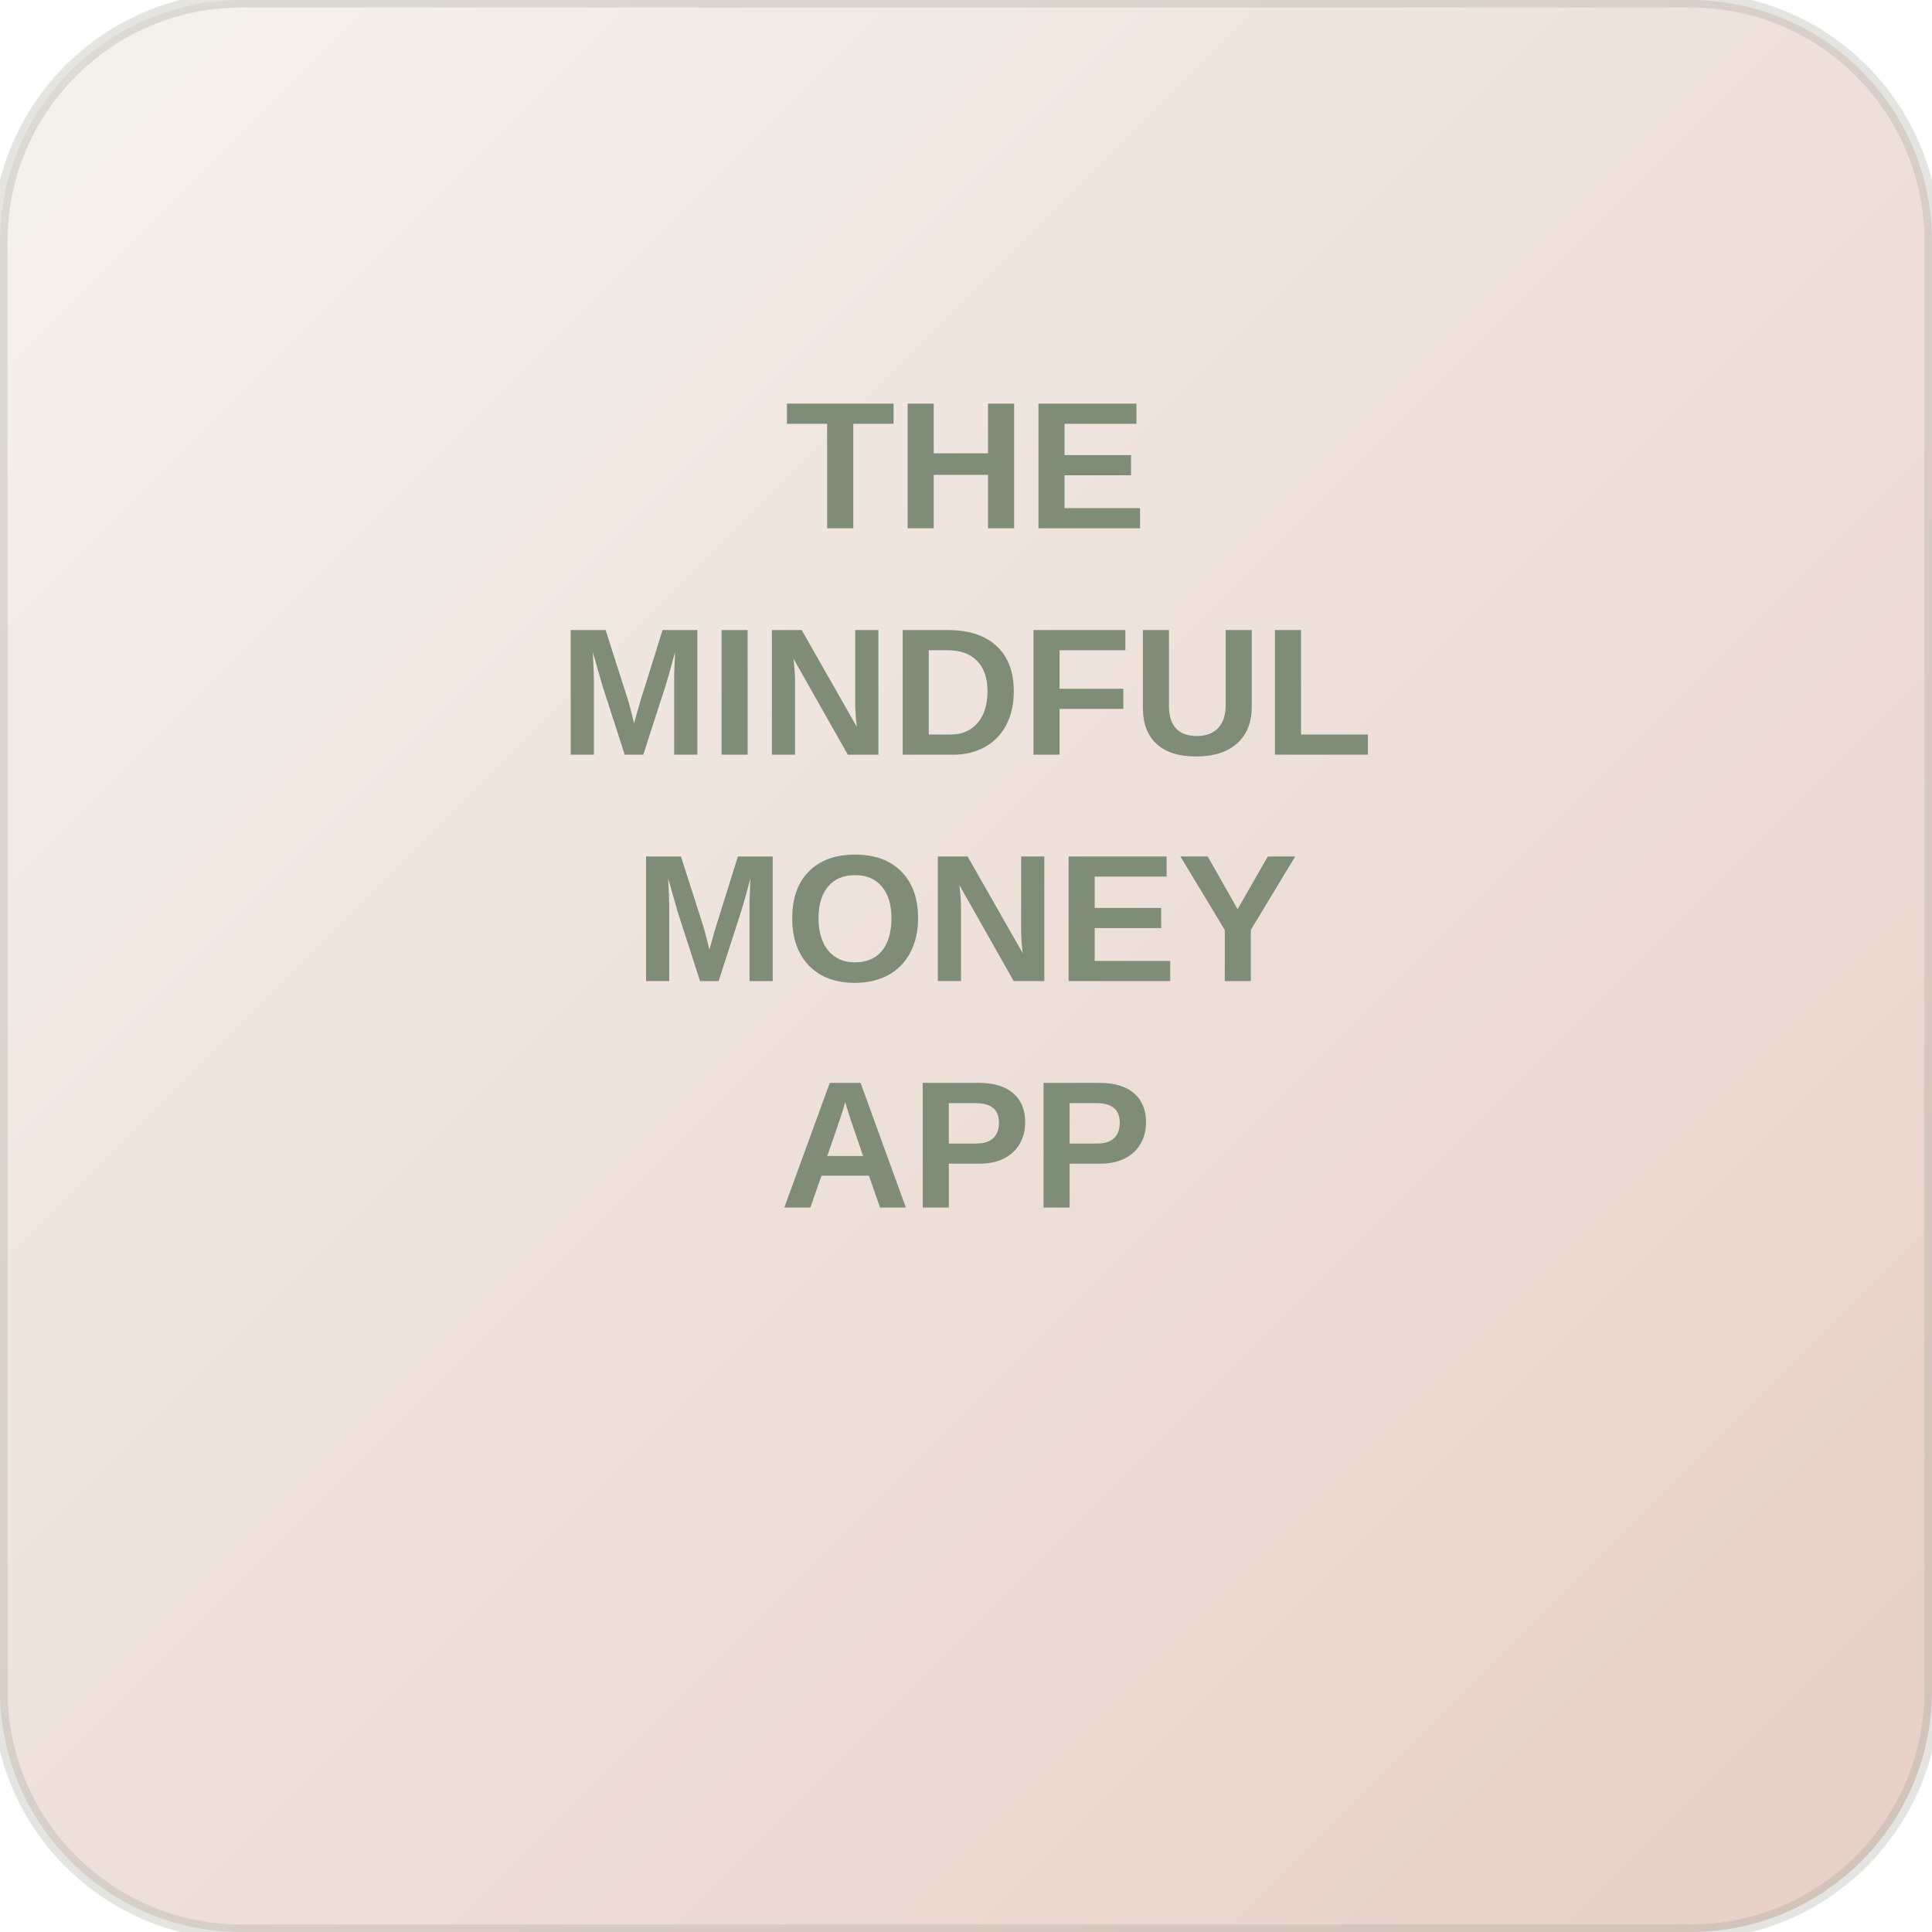
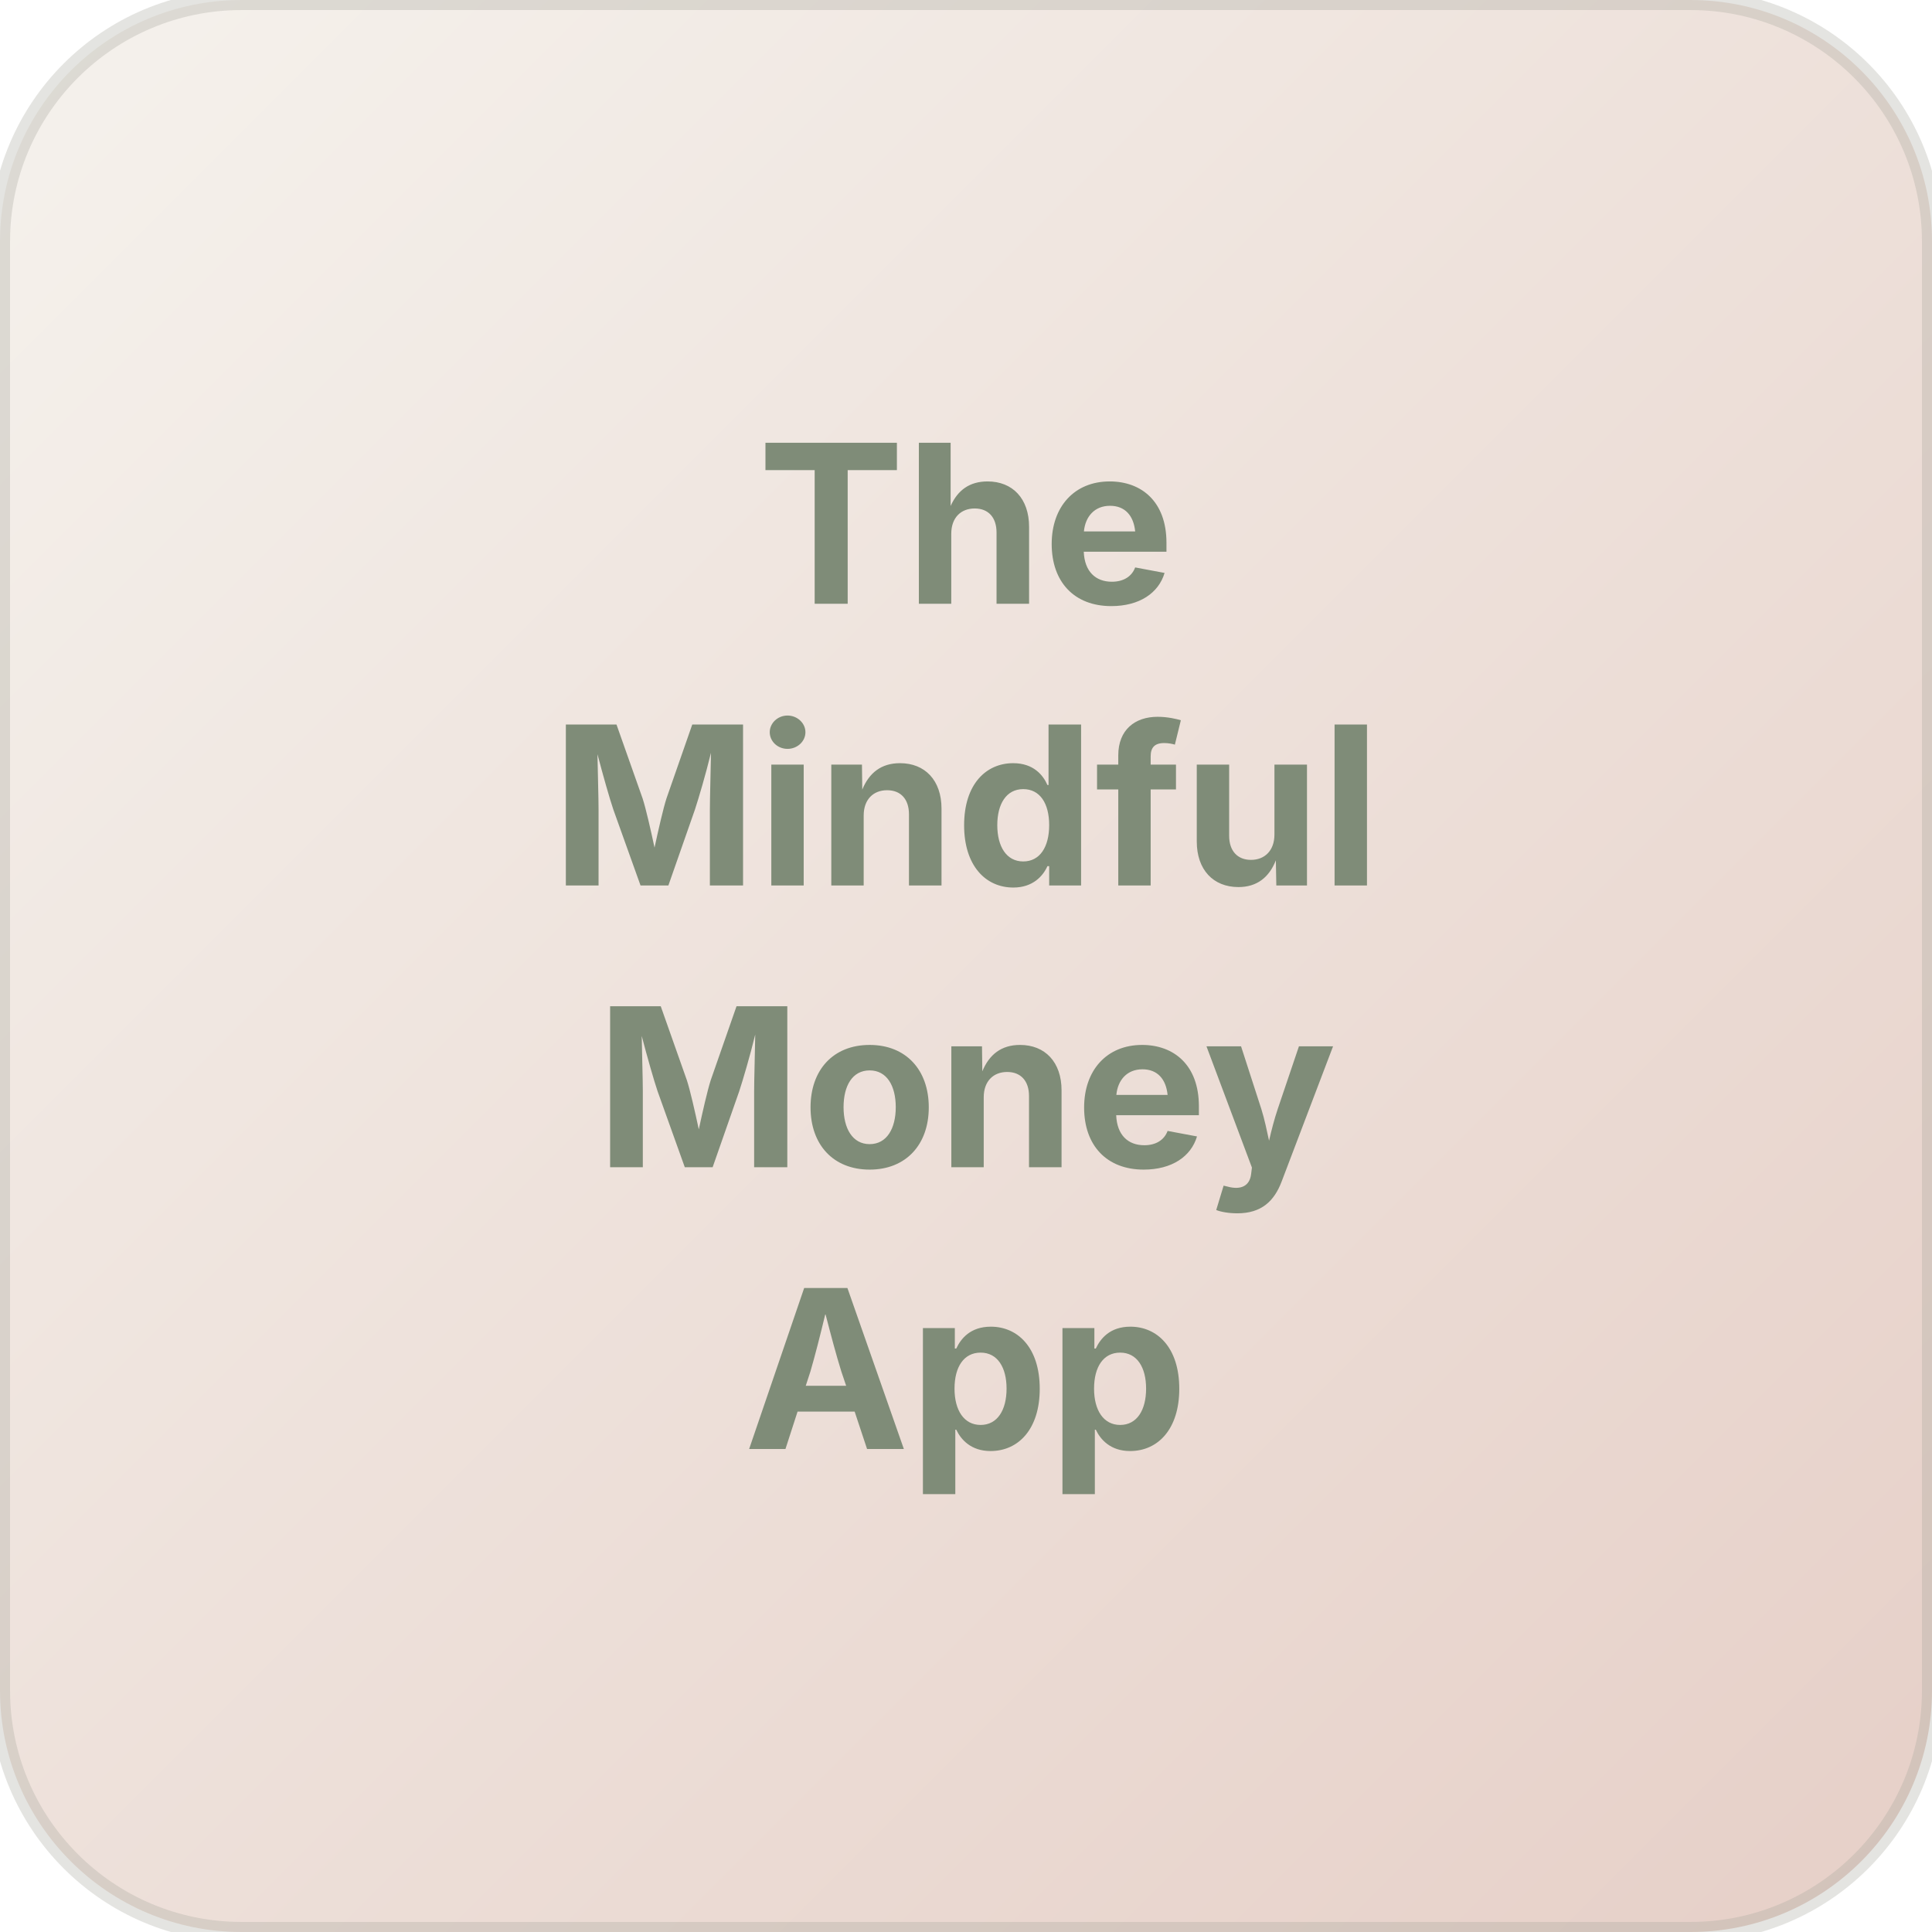
- <svg xmlns="http://www.w3.org/2000/svg" width="512" height="512" viewBox="0 0 512 512">
+ <svg xmlns="http://www.w3.org/2000/svg" width="192" height="192" viewBox="0 0 192 192">
  <defs>
    <linearGradient id="bgGradient" x1="0%" y1="0%" x2="100%" y2="100%">
      <stop offset="0%" style="stop-color:#F5F2ED;stop-opacity:1" />
      <stop offset="100%" style="stop-color:#E6CFC7;stop-opacity:1" />
    </linearGradient>
  </defs>
-   <rect width="512" height="512" rx="64" ry="64" fill="url(#bgGradient)" stroke="#A3A69C" stroke-width="4" stroke-opacity="0.3" />
-   <text x="256" y="140" font-family="Arial, sans-serif" font-size="48" font-weight="bold" text-anchor="middle" fill="#7F8C78">THE</text>
-   <text x="256" y="200" font-family="Arial, sans-serif" font-size="48" font-weight="bold" text-anchor="middle" fill="#7F8C78">MINDFUL</text>
-   <text x="256" y="260" font-family="Arial, sans-serif" font-size="48" font-weight="bold" text-anchor="middle" fill="#7F8C78">MONEY</text>
-   <text x="256" y="320" font-family="Arial, sans-serif" font-size="48" font-weight="bold" text-anchor="middle" fill="#7F8C78">APP</text>
+   <rect width="192" height="192" rx="24" ry="24" fill="url(#bgGradient)" stroke="#A3A69C" stroke-width="2" stroke-opacity="0.3" />
+   <text x="96" y="60" font-family="Inter, system-ui, -apple-system, BlinkMacSystemFont, 'Segoe UI', Roboto, sans-serif" font-size="22" font-weight="700" text-anchor="middle" fill="#7F8C78">The</text>
+   <text x="96" y="88" font-family="Inter, system-ui, -apple-system, BlinkMacSystemFont, 'Segoe UI', Roboto, sans-serif" font-size="22" font-weight="700" text-anchor="middle" fill="#7F8C78">Mindful</text>
+   <text x="96" y="116" font-family="Inter, system-ui, -apple-system, BlinkMacSystemFont, 'Segoe UI', Roboto, sans-serif" font-size="22" font-weight="700" text-anchor="middle" fill="#7F8C78">Money</text>
+   <text x="96" y="144" font-family="Inter, system-ui, -apple-system, BlinkMacSystemFont, 'Segoe UI', Roboto, sans-serif" font-size="22" font-weight="700" text-anchor="middle" fill="#7F8C78">App</text>
</svg>
